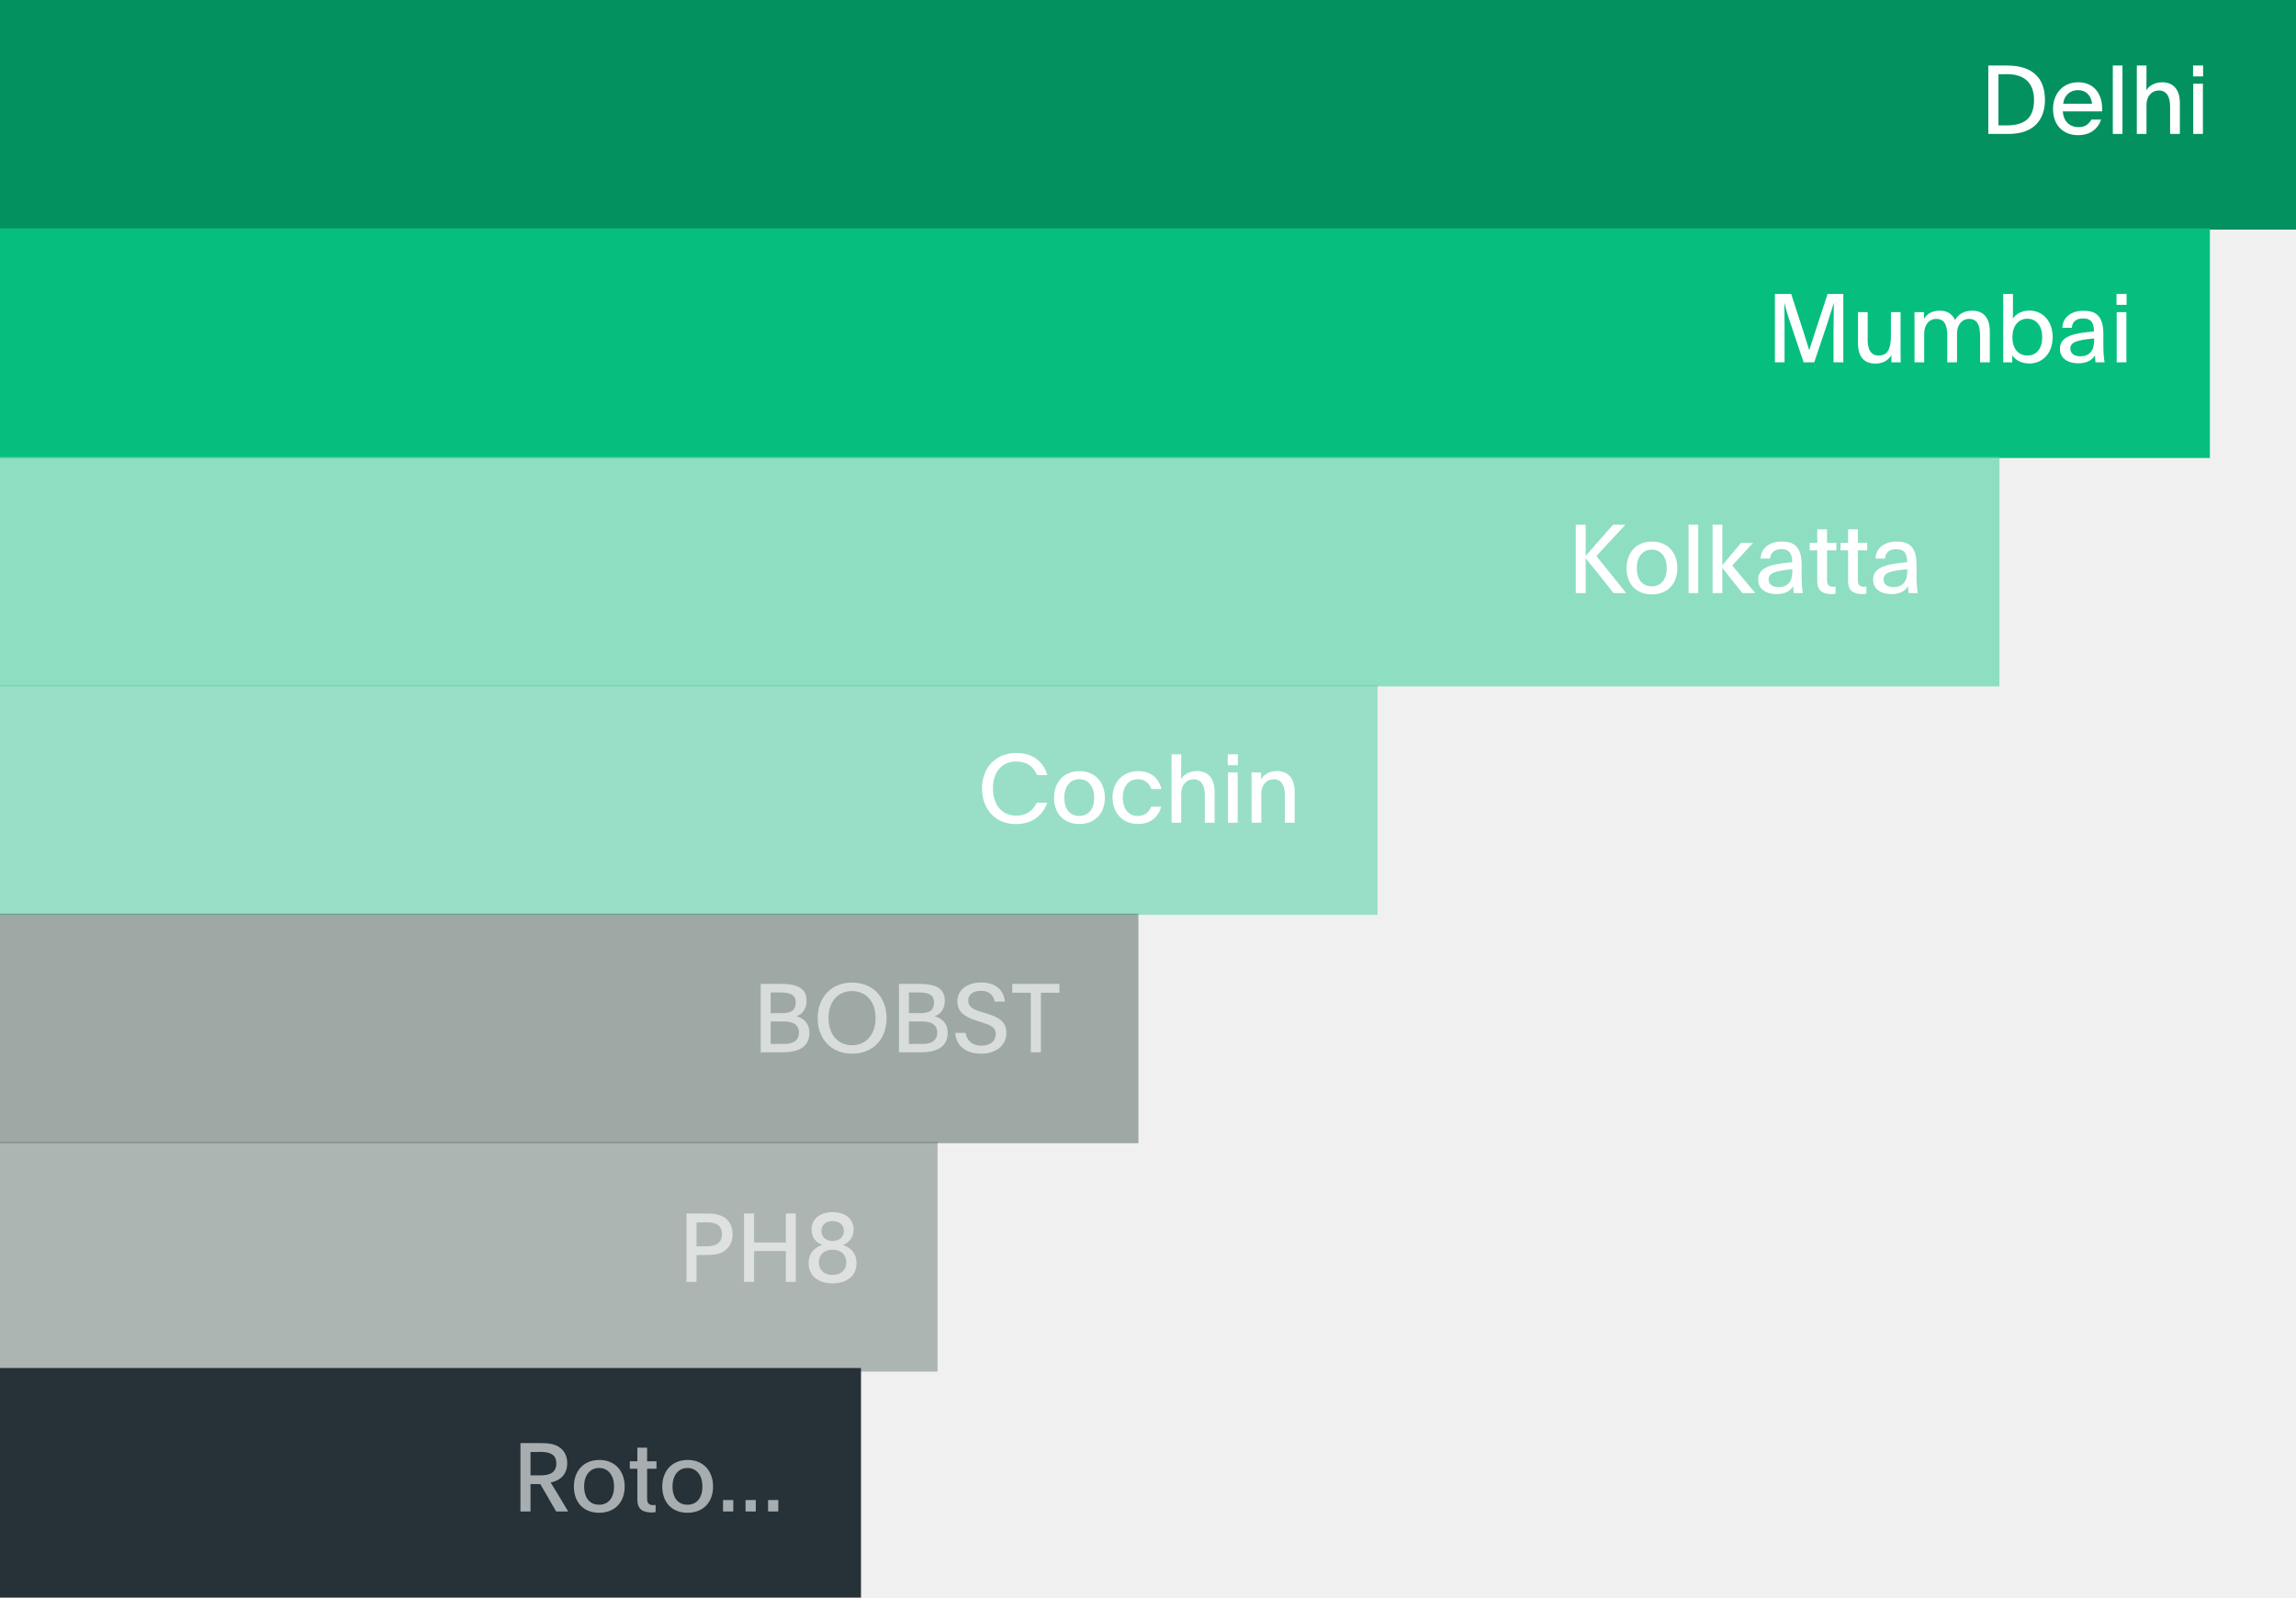
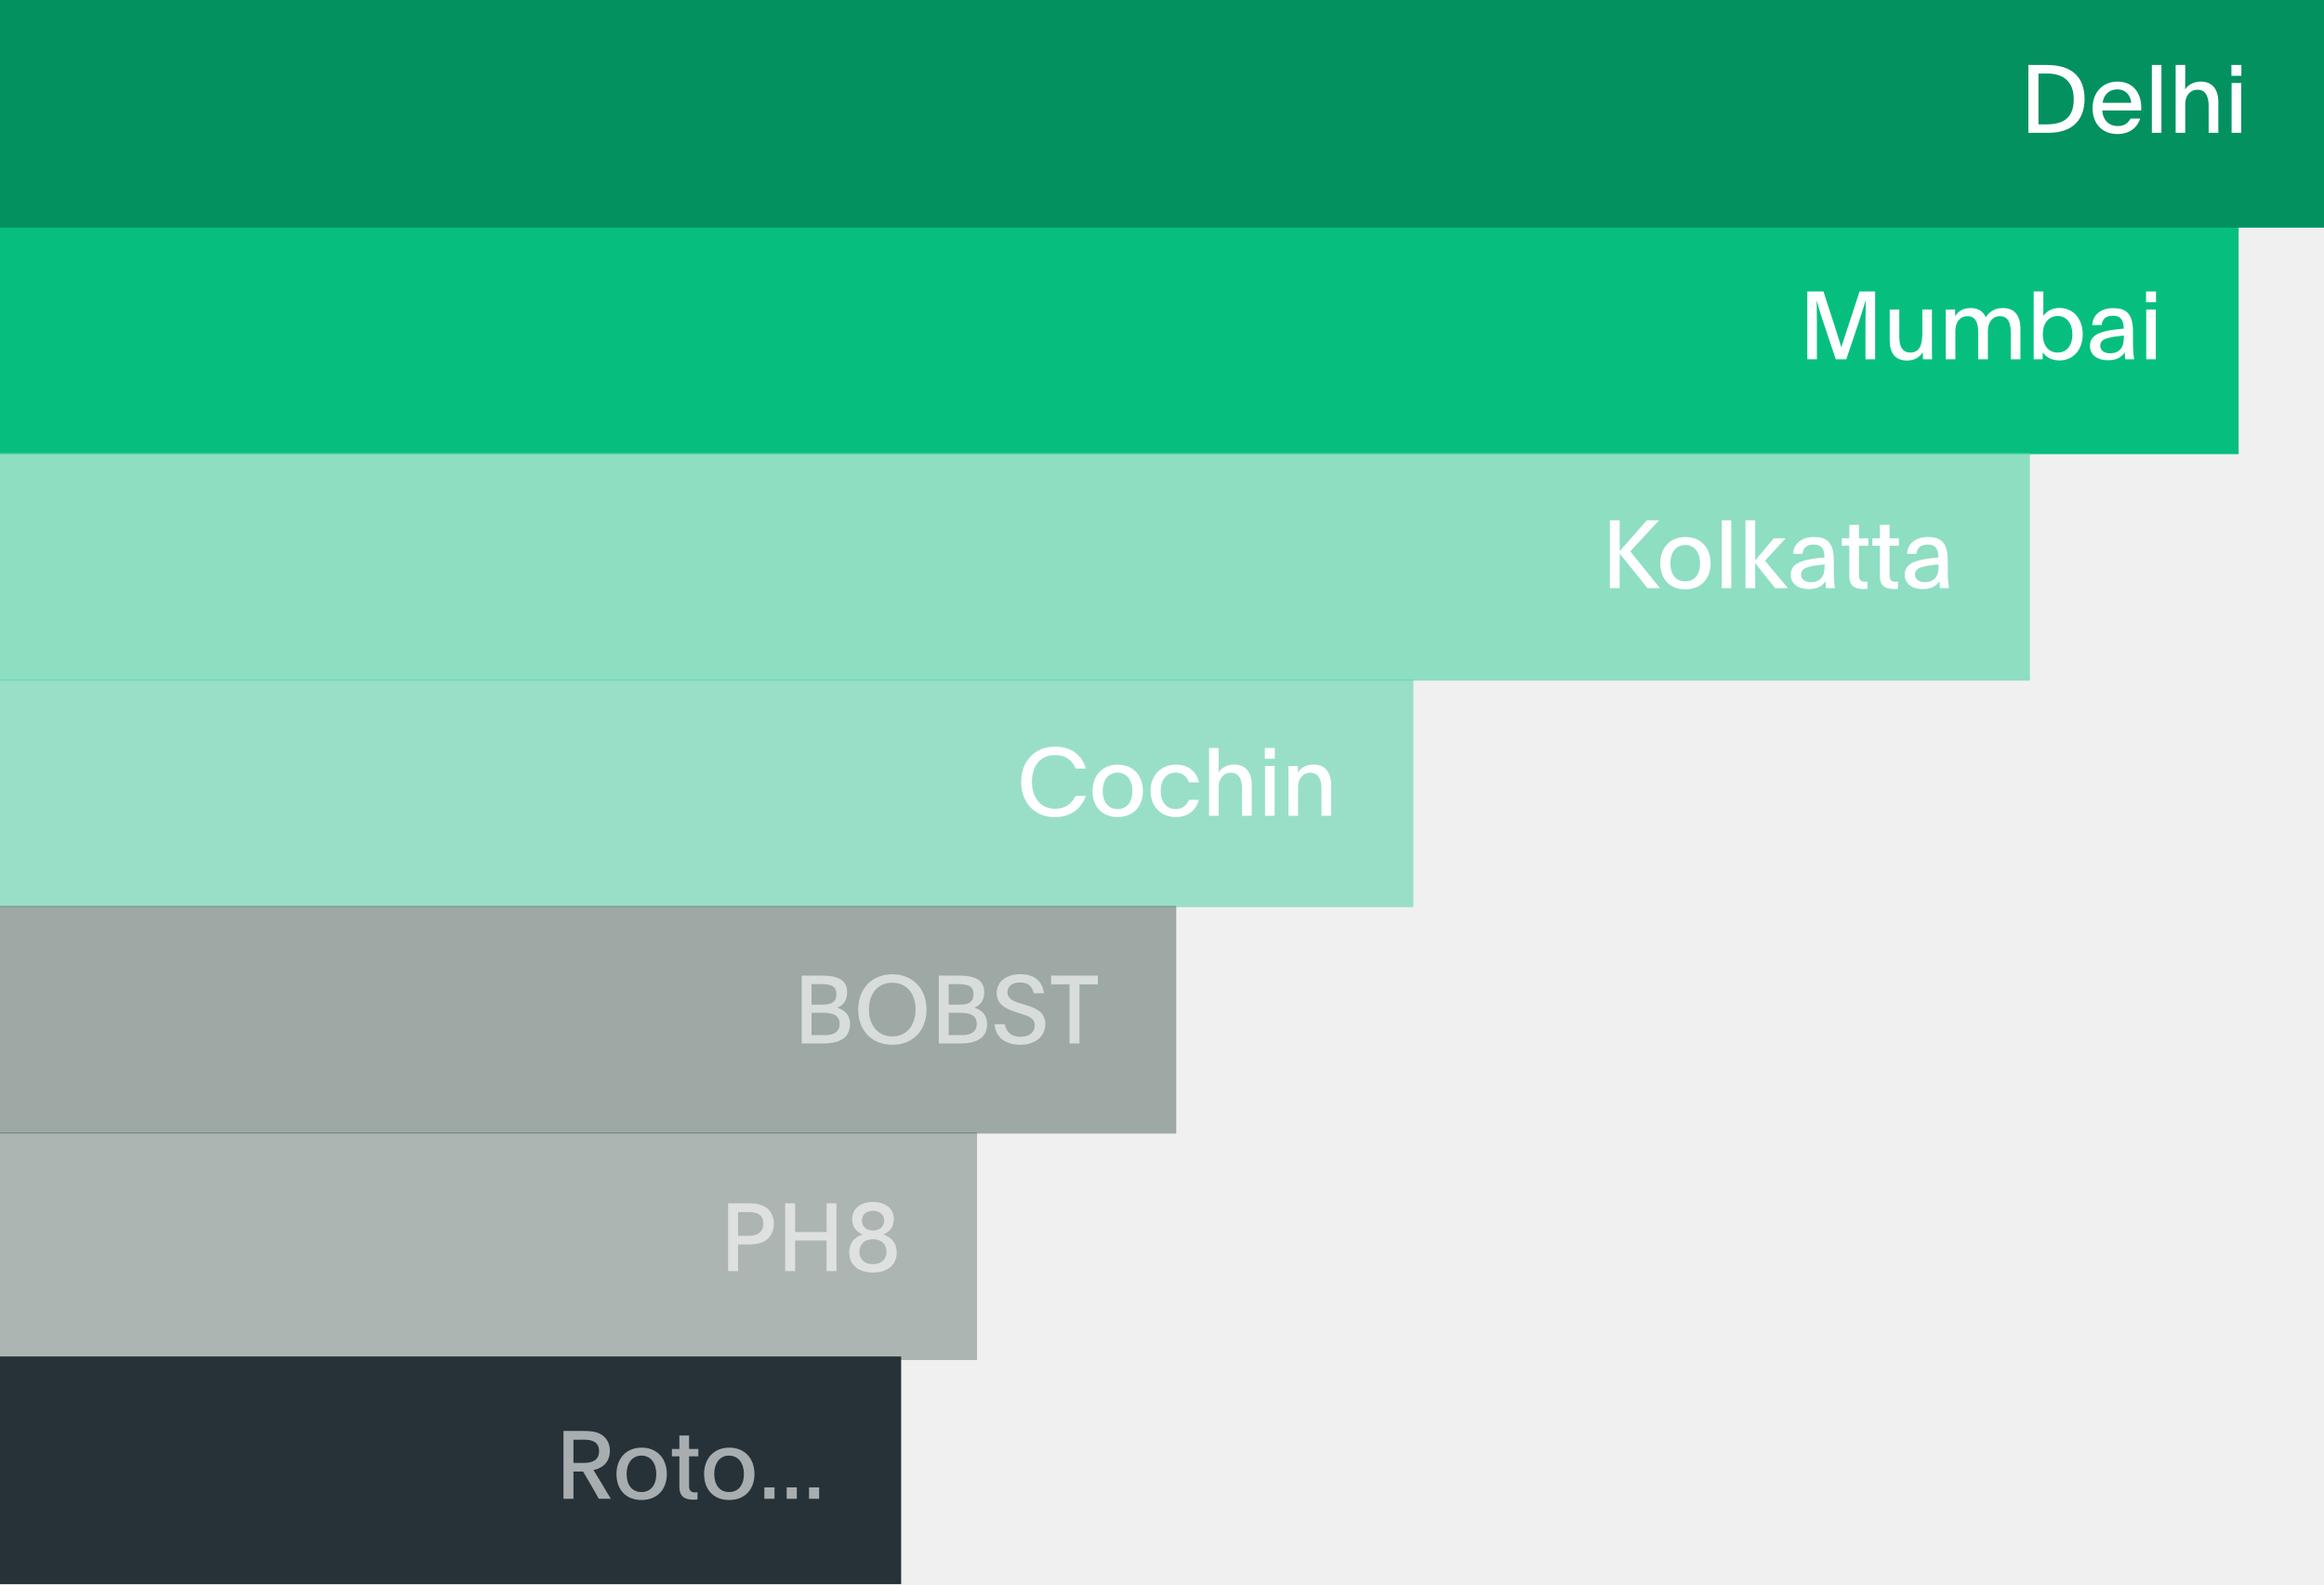
- <svg xmlns="http://www.w3.org/2000/svg" width="240" height="167" viewBox="0 0 240 167" fill="none">
-   <rect width="240" height="24" fill="#049160" />
-   <path d="M207.837 14H209.957C212.687 14 213.757 12.42 213.757 10.44C213.757 8.13 212.437 6.85 209.787 6.85H207.837V14ZM208.897 7.76C208.897 7.76 209.457 7.75 209.807 7.75C211.607 7.75 212.617 8.68 212.617 10.44C212.617 12.41 211.577 13.11 209.707 13.11H208.897V7.76ZM219.733 11.64V11.31C219.733 9.9 218.943 8.6 217.233 8.6C215.653 8.6 214.603 9.76 214.603 11.4C214.603 13.04 215.613 14.13 217.233 14.13C218.493 14.13 219.323 13.45 219.623 12.5H218.613C218.343 12.95 217.993 13.29 217.273 13.29C216.253 13.29 215.663 12.56 215.623 11.64H219.733ZM215.663 10.84C215.763 9.96 216.393 9.42 217.213 9.42C218.073 9.42 218.593 10.01 218.683 10.84H215.663ZM220.852 14H221.862V6.85H220.852V14ZM224.371 6.85H223.361V14H224.371V10.94C224.371 10.14 224.861 9.46 225.671 9.46C226.491 9.46 226.841 10.13 226.841 11.16V14H227.861V10.74C227.861 9.42 227.211 8.6 226.021 8.6C225.101 8.6 224.551 9.09 224.361 9.44C224.371 9.06 224.371 8.44 224.371 8V6.85ZM229.259 8.75V14H230.269V8.75H229.259ZM229.239 7.99H230.289V6.85H229.239V7.99Z" fill="white" />
-   <rect y="23.875" width="231" height="24" fill="#06BF7F" />
-   <path d="M185.53 37.875H186.54V34.085C186.54 33.095 186.53 32.265 186.52 31.685H186.53C186.66 32.165 186.79 32.695 187.02 33.385L188.53 37.875H189.64L190.91 34.105C191.24 33.105 191.57 32.045 191.68 31.685H191.69C191.69 32.265 191.66 33.425 191.66 34.185V37.875H192.68V30.725H191.04L189.78 34.565L189.12 36.595H189.11C188.92 35.995 188.67 35.135 188.5 34.635L187.23 30.725H185.53V37.875ZM197.707 37.875H198.677C198.667 37.615 198.667 37.355 198.667 37.085V32.625H197.657V35.035C197.657 36.185 197.467 37.165 196.387 37.165C195.567 37.165 195.227 36.545 195.227 35.515V32.625H194.217V35.895C194.217 37.255 194.817 38.005 196.037 38.005C196.927 38.005 197.437 37.575 197.707 37.125V37.875ZM201.116 32.625H200.116C200.126 32.905 200.126 33.155 200.126 33.435V37.875H201.136V34.865C201.136 34.025 201.586 33.335 202.406 33.335C203.246 33.335 203.546 33.985 203.546 35.045V37.875H204.566V34.855C204.566 34.035 205.016 33.335 205.836 33.335C206.666 33.335 206.976 33.975 206.976 35.045V37.875H207.996V34.645C207.996 33.305 207.406 32.475 206.156 32.475C205.126 32.475 204.656 32.995 204.346 33.445C204.076 32.825 203.546 32.475 202.766 32.475C201.866 32.475 201.396 32.875 201.116 33.335V32.625ZM209.394 37.875H210.344V37.135C210.644 37.595 211.224 37.995 212.124 37.995C213.564 37.995 214.564 36.875 214.564 35.235C214.564 33.645 213.604 32.465 212.114 32.465C211.284 32.465 210.704 32.865 210.404 33.295C210.414 32.925 210.414 32.625 210.414 32.265V30.725H209.394V37.875ZM211.914 33.315C212.894 33.315 213.474 34.125 213.474 35.245C213.474 36.405 212.904 37.165 211.924 37.165C210.934 37.165 210.354 36.395 210.354 35.245C210.354 34.125 210.944 33.315 211.914 33.315ZM219.993 37.875C219.903 37.395 219.863 36.775 219.863 35.925V34.905C219.863 32.845 218.903 32.485 217.773 32.485C216.523 32.485 215.623 33.145 215.573 34.265H216.563C216.623 33.645 216.993 33.285 217.753 33.285C218.443 33.285 218.883 33.585 218.883 34.645C218.543 34.675 218.153 34.715 217.803 34.765C216.403 34.955 215.323 35.325 215.323 36.455C215.323 37.435 216.123 37.975 217.223 37.975C218.063 37.975 218.593 37.725 218.993 37.155C219.013 37.535 219.013 37.665 219.043 37.875H219.993ZM218.903 35.375C218.893 35.435 218.893 35.525 218.893 35.655C218.893 36.675 218.393 37.245 217.453 37.245C216.813 37.245 216.413 36.935 216.413 36.445C216.413 35.715 217.193 35.545 218.903 35.375ZM221.259 32.625V37.875H222.269V32.625H221.259ZM221.239 31.865H222.289V30.725H221.239V31.865Z" fill="white" />
+ <svg xmlns="http://www.w3.org/2000/svg" width="245" height="167" viewBox="0 0 245 167" fill="none">
+   <rect y="23.875" width="236" height="24" fill="#06BF7F" />
+   <path d="M190.53 37.875H191.54V34.085C191.54 33.095 191.53 32.265 191.52 31.685H191.53C191.66 32.165 191.79 32.695 192.02 33.385L193.53 37.875H194.64L195.91 34.105C196.24 33.105 196.57 32.045 196.68 31.685H196.69C196.69 32.265 196.66 33.425 196.66 34.185V37.875H197.68V30.725H196.04L194.78 34.565L194.12 36.595H194.11C193.92 35.995 193.67 35.135 193.5 34.635L192.23 30.725H190.53V37.875ZM202.707 37.875H203.677C203.667 37.615 203.667 37.355 203.667 37.085V32.625H202.657V35.035C202.657 36.185 202.467 37.165 201.387 37.165C200.567 37.165 200.227 36.545 200.227 35.515V32.625H199.217V35.895C199.217 37.255 199.817 38.005 201.037 38.005C201.927 38.005 202.437 37.575 202.707 37.125V37.875ZM206.116 32.625H205.116C205.126 32.905 205.126 33.155 205.126 33.435V37.875H206.136V34.865C206.136 34.025 206.586 33.335 207.406 33.335C208.246 33.335 208.546 33.985 208.546 35.045V37.875H209.566V34.855C209.566 34.035 210.016 33.335 210.836 33.335C211.666 33.335 211.976 33.975 211.976 35.045V37.875H212.996V34.645C212.996 33.305 212.406 32.475 211.156 32.475C210.126 32.475 209.656 32.995 209.346 33.445C209.076 32.825 208.546 32.475 207.766 32.475C206.866 32.475 206.396 32.875 206.116 33.335V32.625ZM214.394 37.875H215.344V37.135C215.644 37.595 216.224 37.995 217.124 37.995C218.564 37.995 219.564 36.875 219.564 35.235C219.564 33.645 218.604 32.465 217.114 32.465C216.284 32.465 215.704 32.865 215.404 33.295C215.414 32.925 215.414 32.625 215.414 32.265V30.725H214.394V37.875ZM216.914 33.315C217.894 33.315 218.474 34.125 218.474 35.245C218.474 36.405 217.904 37.165 216.924 37.165C215.934 37.165 215.354 36.395 215.354 35.245C215.354 34.125 215.944 33.315 216.914 33.315ZM224.993 37.875C224.903 37.395 224.863 36.775 224.863 35.925V34.905C224.863 32.845 223.903 32.485 222.773 32.485C221.523 32.485 220.623 33.145 220.573 34.265H221.563C221.623 33.645 221.993 33.285 222.753 33.285C223.443 33.285 223.883 33.585 223.883 34.645C223.543 34.675 223.153 34.715 222.803 34.765C221.403 34.955 220.323 35.325 220.323 36.455C220.323 37.435 221.123 37.975 222.223 37.975C223.063 37.975 223.593 37.725 223.993 37.155C224.013 37.535 224.013 37.665 224.043 37.875H224.993ZM223.903 35.375C223.893 35.435 223.893 35.525 223.893 35.655C223.893 36.675 223.393 37.245 222.453 37.245C221.813 37.245 221.413 36.935 221.413 36.445C221.413 35.715 222.193 35.545 223.903 35.375ZM226.259 32.625V37.875H227.269V32.625H226.259ZM226.239 31.865H227.289V30.725H226.239V31.865Z" fill="white" />
  <g opacity="0.64">
-     <rect y="47.75" width="209" height="24" fill="#56D3A8" />
+     <rect y="47.75" width="214" height="24" fill="#56D3A8" />
  </g>
  <g opacity="0.56">
-     <rect y="71.625" width="144" height="24" fill="#56D3A8" />
+     <rect y="71.625" width="149" height="24" fill="#56D3A8" />
  </g>
  <g opacity="0.48">
-     <rect y="95.5" width="119" height="24" fill="#455C55" />
+     <rect y="95.5" width="124" height="24" fill="#455C55" />
  </g>
  <g opacity="0.4">
-     <rect y="119.375" width="98" height="24" fill="#455C55" />
+     <rect y="119.375" width="103" height="24" fill="#455C55" />
  </g>
-   <rect y="143" width="90" height="24" fill="#263238" />
-   <path d="M164.712 62H165.752V58.36C166.712 59.58 167.722 60.76 168.662 62H169.992C168.992 60.73 167.872 59.4 166.872 58.12L169.902 54.85H168.612L165.752 58.1V54.85H164.712V62ZM172.683 56.61C171.043 56.61 170.023 57.76 170.023 59.39C170.023 60.99 170.983 62.13 172.663 62.13C174.343 62.13 175.333 60.99 175.333 59.39C175.333 57.76 174.313 56.61 172.683 56.61ZM172.653 57.45C173.643 57.45 174.223 58.26 174.223 59.38C174.223 60.54 173.653 61.29 172.653 61.29C171.663 61.29 171.093 60.54 171.093 59.38C171.093 58.26 171.673 57.45 172.653 57.45ZM176.506 62H177.516V54.85H176.506V62ZM179.015 62H180.035V59.36L180.845 60.39C181.285 60.95 181.805 61.6 182.135 62H183.485C182.675 61.05 181.365 59.47 181.075 59.11L183.245 56.75H181.995C181.645 57.15 181.025 57.9 180.575 58.44L180.035 59.08V54.85H179.015V62ZM188.452 62C188.362 61.52 188.322 60.9 188.322 60.05V59.03C188.322 56.97 187.362 56.61 186.232 56.61C184.982 56.61 184.082 57.27 184.032 58.39H185.022C185.082 57.77 185.452 57.41 186.212 57.41C186.902 57.41 187.342 57.71 187.342 58.77C187.002 58.8 186.612 58.84 186.262 58.89C184.862 59.08 183.782 59.45 183.782 60.58C183.782 61.56 184.582 62.1 185.682 62.1C186.522 62.1 187.052 61.85 187.452 61.28C187.472 61.66 187.472 61.79 187.502 62H188.452ZM187.362 59.5C187.352 59.56 187.352 59.65 187.352 59.78C187.352 60.8 186.852 61.37 185.912 61.37C185.272 61.37 184.872 61.06 184.872 60.57C184.872 59.84 185.652 59.67 187.362 59.5ZM190.978 55.33H189.958V56.75H189.168V57.53H189.958V60.74C189.958 61.79 190.548 62.1 191.478 62.1C191.608 62.1 191.718 62.08 191.868 62.06V61.31C191.808 61.32 191.688 61.33 191.618 61.33C191.228 61.33 190.978 61.18 190.978 60.68V57.53H191.958V56.75H190.978V55.33ZM194.201 55.33H193.181V56.75H192.391V57.53H193.181V60.74C193.181 61.79 193.771 62.1 194.701 62.1C194.831 62.1 194.941 62.08 195.091 62.06V61.31C195.031 61.32 194.911 61.33 194.841 61.33C194.451 61.33 194.201 61.18 194.201 60.68V57.53H195.181V56.75H194.201V55.33ZM200.464 62C200.374 61.52 200.334 60.9 200.334 60.05V59.03C200.334 56.97 199.374 56.61 198.244 56.61C196.994 56.61 196.094 57.27 196.044 58.39H197.034C197.094 57.77 197.464 57.41 198.224 57.41C198.914 57.41 199.354 57.71 199.354 58.77C199.014 58.8 198.624 58.84 198.274 58.89C196.874 59.08 195.794 59.45 195.794 60.58C195.794 61.56 196.594 62.1 197.694 62.1C198.534 62.1 199.064 61.85 199.464 61.28C199.484 61.66 199.484 61.79 199.514 62H200.464ZM199.374 59.5C199.364 59.56 199.364 59.65 199.364 59.78C199.364 60.8 198.864 61.37 197.924 61.37C197.284 61.37 196.884 61.06 196.884 60.57C196.884 59.84 197.664 59.67 199.374 59.5Z" fill="white" />
-   <path d="M108.371 83.91C107.971 84.76 107.281 85.26 106.231 85.26C104.681 85.26 103.791 84.07 103.791 82.41C103.791 80.74 104.681 79.6 106.221 79.6C107.341 79.6 108.011 80.12 108.401 81.02H109.481C109.031 79.54 107.891 78.71 106.231 78.71C104.111 78.71 102.651 80.22 102.651 82.42C102.651 84.64 104.091 86.14 106.181 86.14C107.861 86.14 108.981 85.28 109.471 83.91H108.371ZM112.839 80.61C111.199 80.61 110.179 81.76 110.179 83.39C110.179 84.99 111.139 86.13 112.819 86.13C114.499 86.13 115.489 84.99 115.489 83.39C115.489 81.76 114.469 80.61 112.839 80.61ZM112.809 81.45C113.799 81.45 114.379 82.26 114.379 83.38C114.379 84.54 113.809 85.29 112.809 85.29C111.819 85.29 111.249 84.54 111.249 83.38C111.249 82.26 111.829 81.45 112.809 81.45ZM120.333 84.32C120.103 84.93 119.613 85.29 118.933 85.29C117.943 85.29 117.363 84.53 117.363 83.37C117.363 82.25 117.953 81.45 118.933 81.45C119.623 81.45 120.133 81.85 120.353 82.48H121.393C121.163 81.37 120.323 80.61 118.973 80.61C117.353 80.61 116.293 81.78 116.293 83.36C116.293 84.95 117.313 86.13 118.963 86.13C120.303 86.13 121.113 85.36 121.383 84.32H120.333ZM123.472 78.85H122.462V86H123.472V82.94C123.472 82.14 123.962 81.46 124.772 81.46C125.592 81.46 125.942 82.13 125.942 83.16V86H126.962V82.74C126.962 81.42 126.312 80.6 125.122 80.6C124.202 80.6 123.652 81.09 123.462 81.44C123.472 81.06 123.472 80.44 123.472 80V78.85ZM128.361 80.75V86H129.371V80.75H128.361ZM128.341 79.99H129.391V78.85H128.341V79.99ZM131.822 80.75H130.822C130.832 81.02 130.832 81.27 130.832 81.54V86H131.842V82.97C131.842 82.15 132.312 81.46 133.142 81.46C133.962 81.46 134.312 82.12 134.312 83.15V86H135.332V82.77C135.332 81.42 134.692 80.6 133.492 80.6C132.602 80.6 132.102 81.01 131.822 81.46V80.75Z" fill="white" />
-   <path opacity="0.6" d="M79.516 110H81.787C83.156 110 84.606 109.63 84.606 107.96C84.606 106.9 83.927 106.42 83.257 106.23C83.787 106.03 84.306 105.57 84.306 104.6C84.306 103.33 83.376 102.85 81.656 102.85H79.516V110ZM80.556 106.77H81.826C82.856 106.77 83.516 107.06 83.516 107.94C83.516 108.81 82.847 109.12 82.037 109.12H80.556V106.77ZM80.556 103.74H81.376C82.436 103.74 83.177 103.85 83.177 104.8C83.177 105.62 82.677 105.91 81.716 105.91H80.556V103.74ZM89.063 102.71C86.923 102.71 85.473 104.22 85.473 106.43C85.473 108.64 86.913 110.14 89.073 110.14C91.243 110.14 92.673 108.64 92.673 106.43C92.673 104.21 91.213 102.71 89.063 102.71ZM89.053 103.6C90.603 103.6 91.523 104.76 91.523 106.42C91.523 108.07 90.593 109.26 89.063 109.26C87.523 109.26 86.603 108.05 86.603 106.42C86.603 104.78 87.513 103.6 89.053 103.6ZM93.97 110H96.24C97.61 110 99.06 109.63 99.06 107.96C99.06 106.9 98.38 106.42 97.71 106.23C98.24 106.03 98.76 105.57 98.76 104.6C98.76 103.33 97.83 102.85 96.11 102.85H93.97V110ZM95.01 106.77H96.28C97.31 106.77 97.97 107.06 97.97 107.94C97.97 108.81 97.3 109.12 96.49 109.12H95.01V106.77ZM95.01 103.74H95.83C96.89 103.74 97.63 103.85 97.63 104.8C97.63 105.62 97.13 105.91 96.17 105.91H95.01V103.74ZM99.856 107.97C99.946 109.34 100.966 110.14 102.566 110.14C104.116 110.14 105.196 109.28 105.196 107.97C105.196 106.77 104.366 106.32 103.116 105.94L102.616 105.79C101.836 105.56 101.206 105.31 101.206 104.58C101.206 103.98 101.696 103.57 102.526 103.57C103.386 103.57 103.846 103.99 103.966 104.7H105.046C104.916 103.48 104.076 102.7 102.556 102.7C101.076 102.7 100.076 103.5 100.076 104.67C100.076 105.81 100.876 106.31 102.166 106.72L102.636 106.87C103.456 107.13 104.086 107.32 104.086 108.1C104.086 108.82 103.516 109.3 102.576 109.3C101.556 109.3 101.056 108.72 100.926 107.97H99.856ZM107.751 110H108.801V103.77H110.741V102.85H105.811V103.77H107.751V110Z" fill="white" />
-   <path opacity="0.6" d="M71.759 134H72.809V131.19H73.679C74.499 131.19 75.159 131.14 75.699 130.78C76.289 130.39 76.579 129.74 76.579 128.99C76.579 128.18 76.219 127.53 75.609 127.2C75.049 126.9 74.609 126.85 73.689 126.85H71.759V134ZM72.809 127.78L73.849 127.77C74.929 127.76 75.469 128.14 75.469 129C75.469 129.93 74.799 130.28 73.919 130.28H72.809V127.78ZM78.824 134V130.77H82.144V134H83.184V126.85H82.144V129.88H78.824V126.85H77.774V134H78.824ZM85.913 130.14C85.023 130.47 84.523 131.07 84.523 132.04C84.523 133.31 85.463 134.15 87.033 134.15C88.603 134.15 89.533 133.31 89.533 132.05C89.533 131.08 89.063 130.5 88.153 130.14V130.12C88.623 129.94 89.233 129.47 89.233 128.52C89.233 127.5 88.453 126.71 87.033 126.71C85.613 126.71 84.833 127.5 84.833 128.52C84.833 129.47 85.443 129.94 85.913 130.12V130.14ZM87.033 130.64C87.923 130.64 88.463 131.16 88.463 131.96C88.463 132.72 87.933 133.27 87.033 133.27C86.103 133.27 85.593 132.72 85.593 131.96C85.593 131.16 86.133 130.64 87.033 130.64ZM87.033 127.64C87.753 127.64 88.213 128.07 88.213 128.67C88.213 129.29 87.753 129.72 87.033 129.72C86.313 129.72 85.863 129.29 85.863 128.68C85.863 128.06 86.303 127.64 87.033 127.64Z" fill="white" />
-   <path opacity="0.6" d="M54.403 158H55.453V155.13H56.473C56.983 156 57.603 157.06 58.133 158H59.393C58.573 156.62 58.073 155.8 57.563 154.97C58.473 154.78 59.293 154.2 59.293 152.94C59.293 152.21 58.993 151.63 58.443 151.26C57.933 150.92 57.273 150.85 56.563 150.85H54.403V158ZM55.453 151.78C55.793 151.77 56.153 151.77 56.553 151.77C57.543 151.77 58.153 152.08 58.153 152.98C58.153 153.86 57.543 154.22 56.553 154.22H55.453V151.78ZM62.648 152.61C61.008 152.61 59.988 153.76 59.988 155.39C59.988 156.99 60.948 158.13 62.628 158.13C64.308 158.13 65.298 156.99 65.298 155.39C65.298 153.76 64.278 152.61 62.648 152.61ZM62.618 153.45C63.608 153.45 64.188 154.26 64.188 155.38C64.188 156.54 63.618 157.29 62.618 157.29C61.628 157.29 61.058 156.54 61.058 155.38C61.058 154.26 61.638 153.45 62.618 153.45ZM67.642 151.33H66.622V152.75H65.832V153.53H66.622V156.74C66.622 157.79 67.212 158.1 68.142 158.1C68.272 158.1 68.382 158.08 68.532 158.06V157.31C68.472 157.32 68.352 157.33 68.282 157.33C67.892 157.33 67.642 157.18 67.642 156.68V153.53H68.622V152.75H67.642V151.33ZM71.886 152.61C70.246 152.61 69.226 153.76 69.226 155.39C69.226 156.99 70.186 158.13 71.866 158.13C73.546 158.13 74.536 156.99 74.536 155.39C74.536 153.76 73.516 152.61 71.886 152.61ZM71.856 153.45C72.846 153.45 73.426 154.26 73.426 155.38C73.426 156.54 72.856 157.29 71.856 157.29C70.866 157.29 70.296 156.54 70.296 155.38C70.296 154.26 70.876 153.45 71.856 153.45ZM75.579 158H76.65V156.8H75.579V158ZM77.933 158H79.003V156.8H77.933V158ZM80.287 158H81.356V156.8H80.287V158Z" fill="white" />
+   <rect y="143" width="95" height="24" fill="#263238" />
+   <path d="M169.712 62H170.752V58.36C171.712 59.58 172.722 60.76 173.662 62H174.992C173.992 60.73 172.872 59.4 171.872 58.12L174.902 54.85H173.612L170.752 58.1V54.85H169.712V62ZM177.683 56.61C176.043 56.61 175.023 57.76 175.023 59.39C175.023 60.99 175.983 62.13 177.663 62.13C179.343 62.13 180.333 60.99 180.333 59.39C180.333 57.76 179.313 56.61 177.683 56.61ZM177.653 57.45C178.643 57.45 179.223 58.26 179.223 59.38C179.223 60.54 178.653 61.29 177.653 61.29C176.663 61.29 176.093 60.54 176.093 59.38C176.093 58.26 176.673 57.45 177.653 57.45ZM181.506 62H182.516V54.85H181.506V62ZM184.015 62H185.035V59.36L185.845 60.39C186.285 60.95 186.805 61.6 187.135 62H188.485C187.675 61.05 186.365 59.47 186.075 59.11L188.245 56.75H186.995C186.645 57.15 186.025 57.9 185.575 58.44L185.035 59.08V54.85H184.015V62ZM193.452 62C193.362 61.52 193.322 60.9 193.322 60.05V59.03C193.322 56.97 192.362 56.61 191.232 56.61C189.982 56.61 189.082 57.27 189.032 58.39H190.022C190.082 57.77 190.452 57.41 191.212 57.41C191.902 57.41 192.342 57.71 192.342 58.77C192.002 58.8 191.612 58.84 191.262 58.89C189.862 59.08 188.782 59.45 188.782 60.58C188.782 61.56 189.582 62.1 190.682 62.1C191.522 62.1 192.052 61.85 192.452 61.28C192.472 61.66 192.472 61.79 192.502 62H193.452ZM192.362 59.5C192.352 59.56 192.352 59.65 192.352 59.78C192.352 60.8 191.852 61.37 190.912 61.37C190.272 61.37 189.872 61.06 189.872 60.57C189.872 59.84 190.652 59.67 192.362 59.5ZM195.978 55.33H194.958V56.75H194.168V57.53H194.958V60.74C194.958 61.79 195.548 62.1 196.478 62.1C196.608 62.1 196.718 62.08 196.868 62.06V61.31C196.808 61.32 196.688 61.33 196.618 61.33C196.228 61.33 195.978 61.18 195.978 60.68V57.53H196.958V56.75H195.978V55.33ZM199.201 55.33H198.181V56.75H197.391V57.53H198.181V60.74C198.181 61.79 198.771 62.1 199.701 62.1C199.831 62.1 199.941 62.08 200.091 62.06V61.31C200.031 61.32 199.911 61.33 199.841 61.33C199.451 61.33 199.201 61.18 199.201 60.68V57.53H200.181V56.75H199.201V55.33ZM205.464 62C205.374 61.52 205.334 60.9 205.334 60.05V59.03C205.334 56.97 204.374 56.61 203.244 56.61C201.994 56.61 201.094 57.27 201.044 58.39H202.034C202.094 57.77 202.464 57.41 203.224 57.41C203.914 57.41 204.354 57.71 204.354 58.77C204.014 58.8 203.624 58.84 203.274 58.89C201.874 59.08 200.794 59.45 200.794 60.58C200.794 61.56 201.594 62.1 202.694 62.1C203.534 62.1 204.064 61.85 204.464 61.28C204.484 61.66 204.484 61.79 204.514 62H205.464ZM204.374 59.5C204.364 59.56 204.364 59.65 204.364 59.78C204.364 60.8 203.864 61.37 202.924 61.37C202.284 61.37 201.884 61.06 201.884 60.57C201.884 59.84 202.664 59.67 204.374 59.5Z" fill="white" />
+   <path d="M113.371 83.91C112.971 84.76 112.281 85.26 111.231 85.26C109.681 85.26 108.791 84.07 108.791 82.41C108.791 80.74 109.681 79.6 111.221 79.6C112.341 79.6 113.011 80.12 113.401 81.02H114.481C114.031 79.54 112.891 78.71 111.231 78.71C109.111 78.71 107.651 80.22 107.651 82.42C107.651 84.64 109.091 86.14 111.181 86.14C112.861 86.14 113.981 85.28 114.471 83.91H113.371ZM117.839 80.61C116.199 80.61 115.179 81.76 115.179 83.39C115.179 84.99 116.139 86.13 117.819 86.13C119.499 86.13 120.489 84.99 120.489 83.39C120.489 81.76 119.469 80.61 117.839 80.61ZM117.809 81.45C118.799 81.45 119.379 82.26 119.379 83.38C119.379 84.54 118.809 85.29 117.809 85.29C116.819 85.29 116.249 84.54 116.249 83.38C116.249 82.26 116.829 81.45 117.809 81.45ZM125.333 84.32C125.103 84.93 124.613 85.29 123.933 85.29C122.943 85.29 122.363 84.53 122.363 83.37C122.363 82.25 122.953 81.45 123.933 81.45C124.623 81.45 125.133 81.85 125.353 82.48H126.393C126.163 81.37 125.323 80.61 123.973 80.61C122.353 80.61 121.293 81.78 121.293 83.36C121.293 84.95 122.313 86.13 123.963 86.13C125.303 86.13 126.113 85.36 126.383 84.32H125.333ZM128.472 78.85H127.462V86H128.472V82.94C128.472 82.14 128.962 81.46 129.772 81.46C130.592 81.46 130.942 82.13 130.942 83.16V86H131.962V82.74C131.962 81.42 131.312 80.6 130.122 80.6C129.202 80.6 128.652 81.09 128.462 81.44C128.472 81.06 128.472 80.44 128.472 80V78.85ZM133.361 80.75V86H134.371V80.75H133.361ZM133.341 79.99H134.391V78.85H133.341V79.99ZM136.822 80.75H135.822C135.832 81.02 135.832 81.27 135.832 81.54V86H136.842V82.97C136.842 82.15 137.312 81.46 138.142 81.46C138.962 81.46 139.312 82.12 139.312 83.15V86H140.332V82.77C140.332 81.42 139.692 80.6 138.492 80.6C137.602 80.6 137.102 81.01 136.822 81.46V80.75Z" fill="white" />
+   <path opacity="0.6" d="M84.516 110H86.787C88.156 110 89.606 109.63 89.606 107.96C89.606 106.9 88.927 106.42 88.257 106.23C88.787 106.03 89.306 105.57 89.306 104.6C89.306 103.33 88.376 102.85 86.656 102.85H84.516V110ZM85.556 106.77H86.826C87.856 106.77 88.516 107.06 88.516 107.94C88.516 108.81 87.847 109.12 87.037 109.12H85.556V106.77ZM85.556 103.74H86.376C87.436 103.74 88.177 103.85 88.177 104.8C88.177 105.62 87.677 105.91 86.716 105.91H85.556V103.74ZM94.063 102.71C91.923 102.71 90.473 104.22 90.473 106.43C90.473 108.64 91.913 110.14 94.073 110.14C96.243 110.14 97.673 108.64 97.673 106.43C97.673 104.21 96.213 102.71 94.063 102.71ZM94.053 103.6C95.603 103.6 96.523 104.76 96.523 106.42C96.523 108.07 95.593 109.26 94.063 109.26C92.523 109.26 91.603 108.05 91.603 106.42C91.603 104.78 92.513 103.6 94.053 103.6ZM98.97 110H101.24C102.61 110 104.06 109.63 104.06 107.96C104.06 106.9 103.38 106.42 102.71 106.23C103.24 106.03 103.76 105.57 103.76 104.6C103.76 103.33 102.83 102.85 101.11 102.85H98.97V110ZM100.01 106.77H101.28C102.31 106.77 102.97 107.06 102.97 107.94C102.97 108.81 102.3 109.12 101.49 109.12H100.01V106.77ZM100.01 103.74H100.83C101.89 103.74 102.63 103.85 102.63 104.8C102.63 105.62 102.13 105.91 101.17 105.91H100.01V103.74ZM104.856 107.97C104.946 109.34 105.966 110.14 107.566 110.14C109.116 110.14 110.196 109.28 110.196 107.97C110.196 106.77 109.366 106.32 108.116 105.94L107.616 105.79C106.836 105.56 106.206 105.31 106.206 104.58C106.206 103.98 106.696 103.57 107.526 103.57C108.386 103.57 108.846 103.99 108.966 104.7H110.046C109.916 103.48 109.076 102.7 107.556 102.7C106.076 102.7 105.076 103.5 105.076 104.67C105.076 105.81 105.876 106.31 107.166 106.72L107.636 106.87C108.456 107.13 109.086 107.32 109.086 108.1C109.086 108.82 108.516 109.3 107.576 109.3C106.556 109.3 106.056 108.72 105.926 107.97H104.856ZM112.751 110H113.801V103.77H115.741V102.85H110.811V103.77H112.751V110Z" fill="white" />
+   <path opacity="0.6" d="M76.759 134H77.809V131.19H78.679C79.499 131.19 80.159 131.14 80.699 130.78C81.289 130.39 81.579 129.74 81.579 128.99C81.579 128.18 81.219 127.53 80.609 127.2C80.049 126.9 79.609 126.85 78.689 126.85H76.759V134ZM77.809 127.78L78.849 127.77C79.929 127.76 80.469 128.14 80.469 129C80.469 129.93 79.799 130.28 78.919 130.28H77.809V127.78ZM83.824 134V130.77H87.144V134H88.184V126.85H87.144V129.88H83.824V126.85H82.774V134H83.824ZM90.913 130.14C90.023 130.47 89.523 131.07 89.523 132.04C89.523 133.31 90.463 134.15 92.033 134.15C93.603 134.15 94.533 133.31 94.533 132.05C94.533 131.08 94.063 130.5 93.153 130.14V130.12C93.623 129.94 94.233 129.47 94.233 128.52C94.233 127.5 93.453 126.71 92.033 126.71C90.613 126.71 89.833 127.5 89.833 128.52C89.833 129.47 90.443 129.94 90.913 130.12V130.14ZM92.033 130.64C92.923 130.64 93.463 131.16 93.463 131.96C93.463 132.72 92.933 133.27 92.033 133.27C91.103 133.27 90.593 132.72 90.593 131.96C90.593 131.16 91.133 130.64 92.033 130.64ZM92.033 127.64C92.753 127.64 93.213 128.07 93.213 128.67C93.213 129.29 92.753 129.72 92.033 129.72C91.313 129.72 90.863 129.29 90.863 128.68C90.863 128.06 91.303 127.64 92.033 127.64Z" fill="white" />
+   <path opacity="0.6" d="M59.403 158H60.453V155.13H61.473C61.983 156 62.603 157.06 63.133 158H64.393C63.573 156.62 63.073 155.8 62.563 154.97C63.473 154.78 64.293 154.2 64.293 152.94C64.293 152.21 63.993 151.63 63.443 151.26C62.933 150.92 62.273 150.85 61.563 150.85H59.403V158ZM60.453 151.78C60.793 151.77 61.153 151.77 61.553 151.77C62.543 151.77 63.153 152.08 63.153 152.98C63.153 153.86 62.543 154.22 61.553 154.22H60.453V151.78ZM67.648 152.61C66.008 152.61 64.988 153.76 64.988 155.39C64.988 156.99 65.948 158.13 67.628 158.13C69.308 158.13 70.298 156.99 70.298 155.39C70.298 153.76 69.278 152.61 67.648 152.61ZM67.618 153.45C68.608 153.45 69.188 154.26 69.188 155.38C69.188 156.54 68.618 157.29 67.618 157.29C66.628 157.29 66.058 156.54 66.058 155.38C66.058 154.26 66.638 153.45 67.618 153.45ZM72.642 151.33H71.622V152.75H70.832V153.53H71.622V156.74C71.622 157.79 72.212 158.1 73.142 158.1C73.272 158.1 73.382 158.08 73.532 158.06V157.31C73.472 157.32 73.352 157.33 73.282 157.33C72.892 157.33 72.642 157.18 72.642 156.68V153.53H73.622V152.75H72.642V151.33ZM76.886 152.61C75.246 152.61 74.226 153.76 74.226 155.39C74.226 156.99 75.186 158.13 76.866 158.13C78.546 158.13 79.536 156.99 79.536 155.39C79.536 153.76 78.516 152.61 76.886 152.61ZM76.856 153.45C77.846 153.45 78.426 154.26 78.426 155.38C78.426 156.54 77.856 157.29 76.856 157.29C75.866 157.29 75.296 156.54 75.296 155.38C75.296 154.26 75.876 153.45 76.856 153.45ZM80.579 158H81.65V156.8H80.579V158ZM82.933 158H84.003V156.8H82.933V158ZM85.287 158H86.356V156.8H85.287V158Z" fill="white" />
+   <rect width="245" height="24" fill="#049160" />
+   <path d="M213.837 14H215.957C218.687 14 219.757 12.42 219.757 10.44C219.757 8.13 218.437 6.85 215.787 6.85H213.837V14ZM214.897 7.76C214.897 7.76 215.457 7.75 215.807 7.75C217.607 7.75 218.617 8.68 218.617 10.44C218.617 12.41 217.577 13.11 215.707 13.11H214.897V7.76ZM225.733 11.64V11.31C225.733 9.9 224.943 8.6 223.233 8.6C221.653 8.6 220.603 9.76 220.603 11.4C220.603 13.04 221.613 14.13 223.233 14.13C224.493 14.13 225.323 13.45 225.623 12.5H224.613C224.343 12.95 223.993 13.29 223.273 13.29C222.253 13.29 221.663 12.56 221.623 11.64H225.733ZM221.663 10.84C221.763 9.96 222.393 9.42 223.213 9.42C224.073 9.42 224.593 10.01 224.683 10.84H221.663ZM226.852 14H227.862V6.85H226.852V14ZM230.371 6.85H229.361V14H230.371V10.94C230.371 10.14 230.861 9.46 231.671 9.46C232.491 9.46 232.841 10.13 232.841 11.16V14H233.861V10.74C233.861 9.42 233.211 8.6 232.021 8.6C231.101 8.6 230.551 9.09 230.361 9.44C230.371 9.06 230.371 8.44 230.371 8V6.85ZM235.259 8.75V14H236.269V8.75H235.259ZM235.239 7.99H236.289V6.85H235.239V7.99Z" fill="white" />
</svg>
